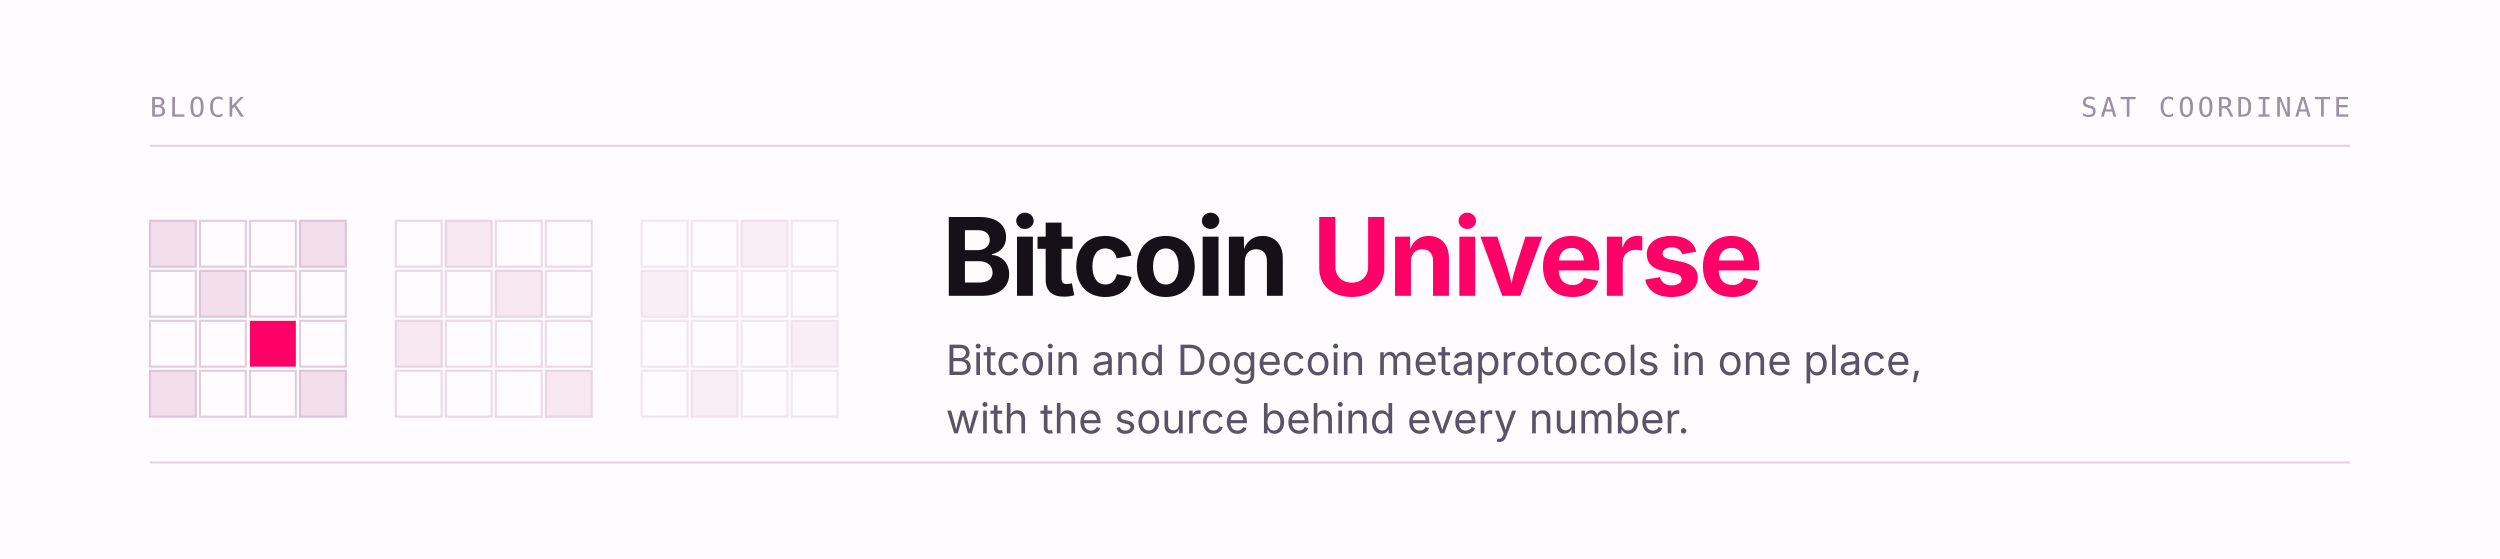
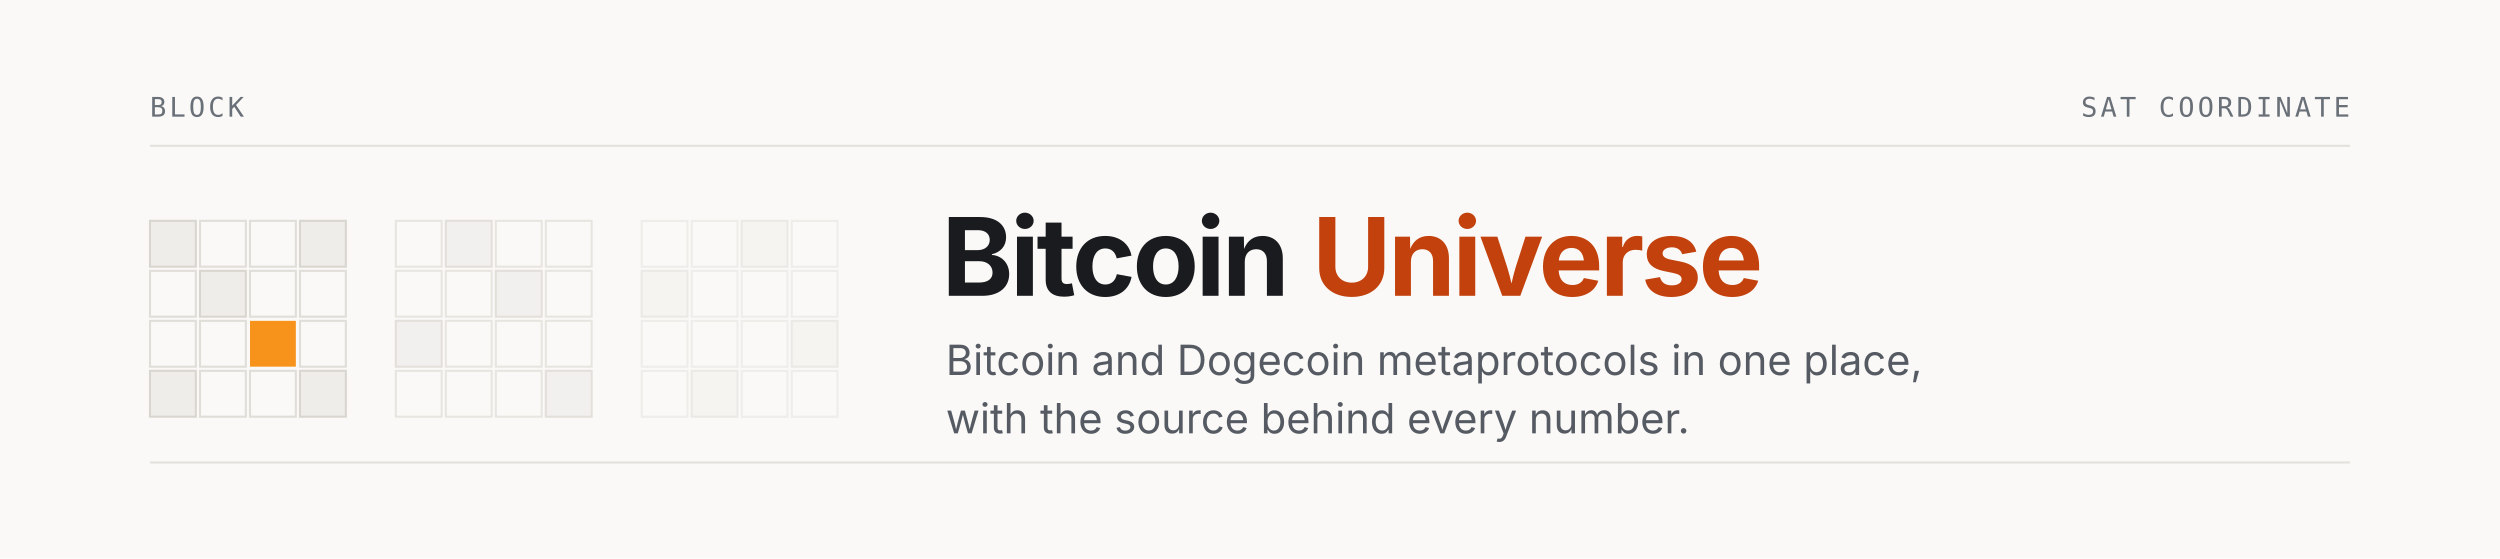
<svg xmlns="http://www.w3.org/2000/svg" viewBox="0 0 1200 268" width="1200" height="268" role="img" aria-label="Bitcoin Universe: Bitcoin and Dogecoin metaprotocols in one place, with the source behind every number">
  <defs>
    <style>
-       .bg { fill: #fffbfe; }
-       .rule { stroke: #e2d4e0; stroke-width: 1; }
-       .cell { fill: none; stroke: #e0cddc; stroke-width: 1; }
-       .cell-filled { fill: #f2dfeb; stroke: #dfc4d8; stroke-width: 1; }
-       .sat { fill: #ff0066; }
-       .wordmark { fill: #171019; font-family: "Space Grotesk", "Segoe UI", Inter, system-ui, sans-serif; font-weight: 700; }
-       .accentword { fill: #ff0066; }
-       .lede { fill: #5c5265; font-family: Inter, "Segoe UI", system-ui, sans-serif; font-weight: 400; }
-       .tick { fill: #9b8fa4; font-family: "JetBrains Mono", ui-monospace, SFMono-Regular, Menlo, monospace; font-weight: 400; letter-spacing: 1.5px; }
+       .bg { fill: #faf9f7; }
+       .rule { stroke: #e3e1dc; stroke-width: 1; }
+       .cell { fill: none; stroke: #e0ded8; stroke-width: 1; }
+       .cell-filled { fill: #efedea; stroke: #d9d6cf; stroke-width: 1; }
+       .sat { fill: #f7931a; }
+       .wordmark { fill: #1a1b1e; font-family: Inter, "Segoe UI", system-ui, sans-serif; font-weight: 700; }
+       .accentword { fill: #c2410c; }
+       .lede { fill: #565b63; font-family: Inter, "Segoe UI", system-ui, sans-serif; font-weight: 400; }
+       .tick { fill: #6a7078; font-family: "JetBrains Mono", ui-monospace, SFMono-Regular, Menlo, monospace; font-weight: 400; letter-spacing: 1.5px; }
    </style>
  </defs>
  <rect class="bg" width="1200" height="268" />
  <line class="rule" x1="72" y1="70" x2="1128" y2="70" />
  <line class="rule" x1="72" y1="222" x2="1128" y2="222" />
  <text class="tick" x="72" y="56" font-size="13">BLOCK</text>
  <text class="tick" x="1128" y="56" font-size="13" text-anchor="end">SAT COORDINATE</text>
  <g transform="translate(72,106)">
    <g>
      <rect class="cell-filled" x="0" y="0" width="22" height="22" />
      <rect class="cell" x="24" y="0" width="22" height="22" />
      <rect class="cell" x="48" y="0" width="22" height="22" />
      <rect class="cell-filled" x="72" y="0" width="22" height="22" />
      <rect class="cell" x="0" y="24" width="22" height="22" />
      <rect class="cell-filled" x="24" y="24" width="22" height="22" />
      <rect class="cell" x="48" y="24" width="22" height="22" />
      <rect class="cell" x="72" y="24" width="22" height="22" />
      <rect class="cell" x="0" y="48" width="22" height="22" />
      <rect class="cell" x="24" y="48" width="22" height="22" />
      <rect class="sat" x="48" y="48" width="22" height="22" />
      <rect class="cell" x="72" y="48" width="22" height="22" />
      <rect class="cell-filled" x="0" y="72" width="22" height="22" />
      <rect class="cell" x="24" y="72" width="22" height="22" />
      <rect class="cell" x="48" y="72" width="22" height="22" />
      <rect class="cell-filled" x="72" y="72" width="22" height="22" />
    </g>
    <g transform="translate(118,0)" opacity="0.72">
      <rect class="cell" x="0" y="0" width="22" height="22" />
      <rect class="cell-filled" x="24" y="0" width="22" height="22" />
      <rect class="cell" x="48" y="0" width="22" height="22" />
      <rect class="cell" x="72" y="0" width="22" height="22" />
      <rect class="cell" x="0" y="24" width="22" height="22" />
      <rect class="cell" x="24" y="24" width="22" height="22" />
      <rect class="cell-filled" x="48" y="24" width="22" height="22" />
      <rect class="cell" x="72" y="24" width="22" height="22" />
      <rect class="cell-filled" x="0" y="48" width="22" height="22" />
      <rect class="cell" x="24" y="48" width="22" height="22" />
      <rect class="cell" x="48" y="48" width="22" height="22" />
      <rect class="cell" x="72" y="48" width="22" height="22" />
      <rect class="cell" x="0" y="72" width="22" height="22" />
      <rect class="cell" x="24" y="72" width="22" height="22" />
      <rect class="cell" x="48" y="72" width="22" height="22" />
      <rect class="cell-filled" x="72" y="72" width="22" height="22" />
    </g>
    <g transform="translate(236,0)" opacity="0.46">
      <rect class="cell" x="0" y="0" width="22" height="22" />
      <rect class="cell" x="24" y="0" width="22" height="22" />
      <rect class="cell-filled" x="48" y="0" width="22" height="22" />
      <rect class="cell" x="72" y="0" width="22" height="22" />
      <rect class="cell-filled" x="0" y="24" width="22" height="22" />
      <rect class="cell" x="24" y="24" width="22" height="22" />
      <rect class="cell" x="48" y="24" width="22" height="22" />
      <rect class="cell" x="72" y="24" width="22" height="22" />
      <rect class="cell" x="0" y="48" width="22" height="22" />
      <rect class="cell" x="24" y="48" width="22" height="22" />
      <rect class="cell" x="48" y="48" width="22" height="22" />
      <rect class="cell-filled" x="72" y="48" width="22" height="22" />
      <rect class="cell" x="0" y="72" width="22" height="22" />
      <rect class="cell-filled" x="24" y="72" width="22" height="22" />
      <rect class="cell" x="48" y="72" width="22" height="22" />
      <rect class="cell" x="72" y="72" width="22" height="22" />
    </g>
  </g>
  <text class="wordmark" x="452" y="142" font-size="52" letter-spacing="-1.5">Bitcoin <tspan class="accentword">Universe</tspan>
  </text>
  <text class="lede" x="454" y="180" font-size="20">Bitcoin and Dogecoin metaprotocols in one place,</text>
  <text class="lede" x="454" y="208" font-size="20">with the source behind every number.</text>
</svg>
